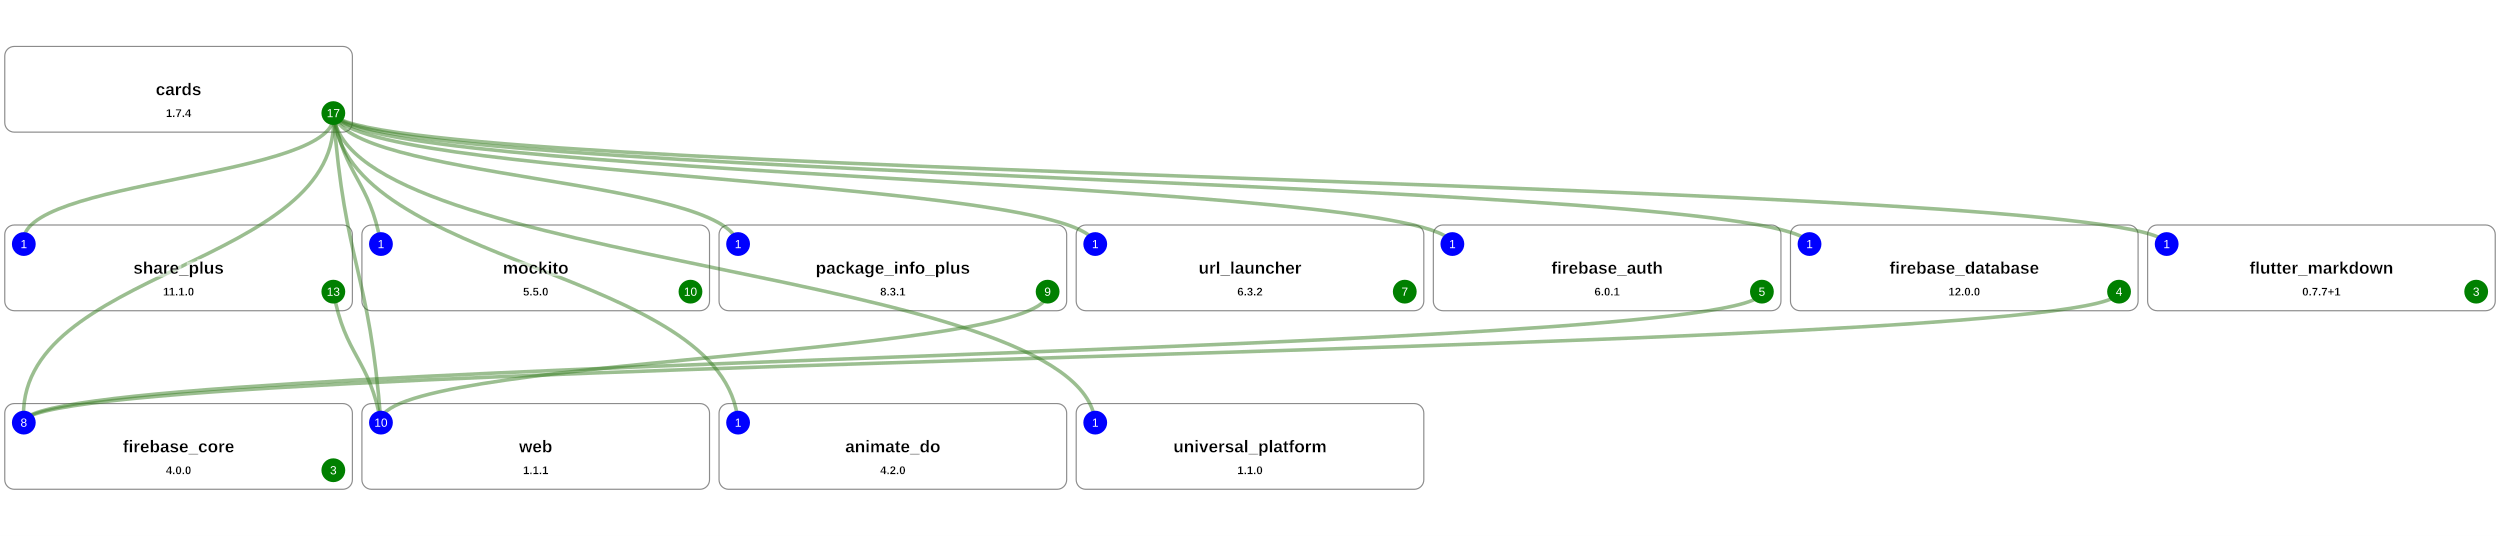
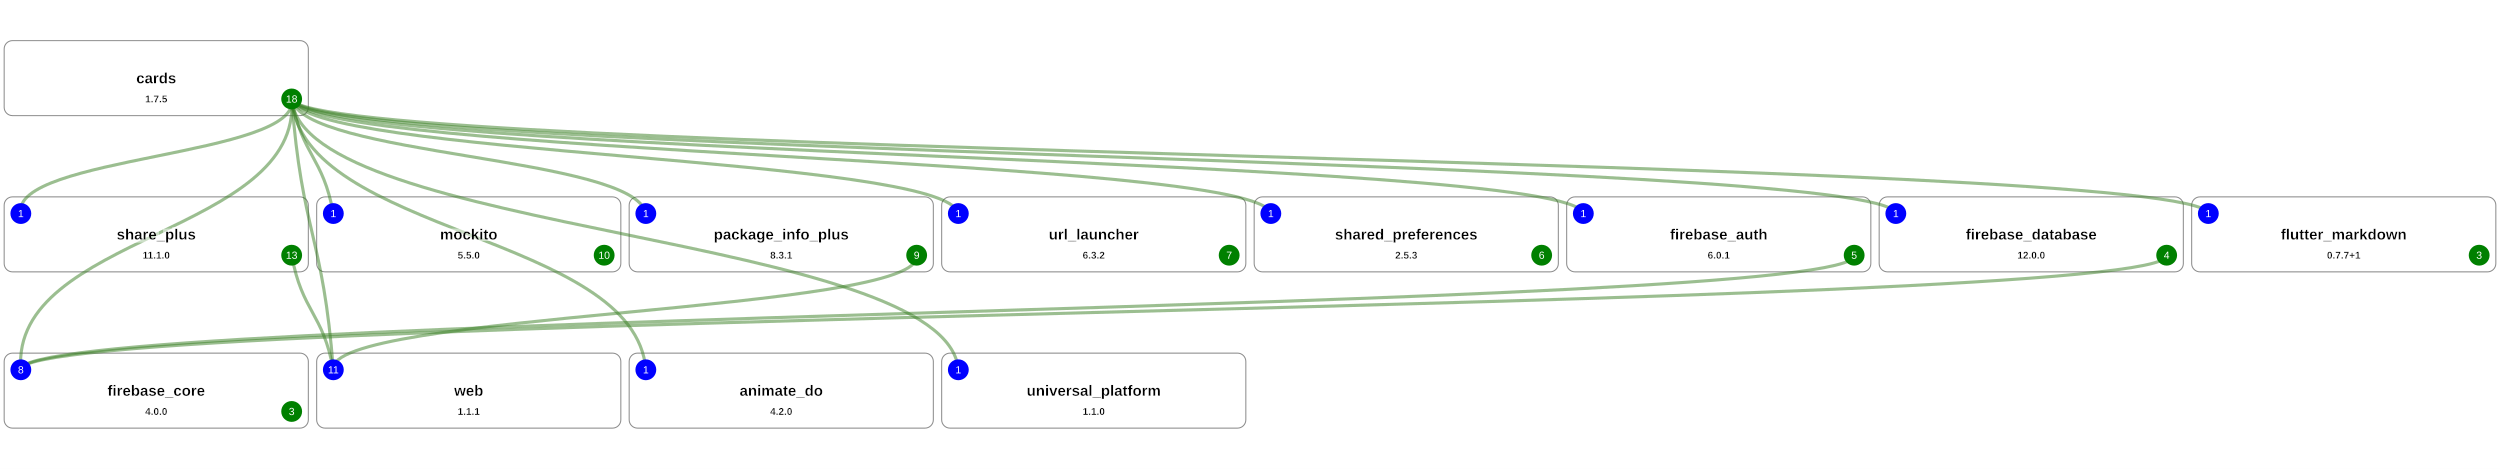
- <svg xmlns="http://www.w3.org/2000/svg" width="2100" height="450" font-family="Arial, Helvetica, sans-serif">
+ <svg xmlns="http://www.w3.org/2000/svg" width="2400" height="450" font-family="Arial, Helvetica, sans-serif">
  <style>
    .layerRectangle {
      stroke: black;
      stroke-dasharray: 5,5;
      fill: url('#layers')
    }
    .layerText {
      fill: purple;
      font-size: 150%;
      filter: url(#outlineWhite);
    }
    .nodeFolder {
      fill: #aaaaaa;
      opacity: 0.3;
      stroke: whitesmoke;
    }
    .nodeFile {
      fill: #ffffff;
      opacity: 0.9;
      stroke: gray;
    }
    .folderName {
      font-size: 180%;
      fill : white;
      font-weight: bolder;
      text-anchor: start;
      letter-spacing : 1px;
      dominant-baseline: hanging;
      filter: url(#shadow);
    }
    .nodeName {
      fill : black;
      font-weight: bold;
      text-anchor: middle;
      dominant-baseline: central;
      filter: url(#outlineWhite);
    }
    .line {
      fill : none;
      stroke-width: 3;
      opacity: 0.5;
    }
    .line:hover {
      stroke-width: 6;
      opacity: 1;
    }
</style>
  <defs id="idSvgDef">
    <linearGradient id="layers" gradientTransform="rotate(90)">
      <stop offset="0%" stop-color="#691872" stop-opacity="0.1" />
      <stop offset="100%" stop-color="#691872" stop-opacity="0.3" />
    </linearGradient>
    <filter id="shadow">
      <feGaussianBlur in="SourceAlpha" stdDeviation="2" />
      <feOffset dx="1" dy="1" result="offsetblur" />
      <feFlood flood-color="black" />
      <feComposite in2="offsetblur" operator="in" />
      <feMerge>
        <feMergeNode />
        <feMergeNode in="SourceGraphic" />
      </feMerge>
    </filter>
    <filter id="outlineWhite">
      <feMorphology in="SourceAlpha" result="DILATED" operator="dilate" radius="2" />
      <feFlood flood-color="white" flood-opacity="0.5" result="WHITE" />
      <feComposite in="WHITE" in2="DILATED" operator="in" result="OUTLINE" />
      <feMerge>
        <feMergeNode in="OUTLINE" />
        <feMergeNode in="SourceGraphic" />
      </feMerge>
    </filter>
    <filter id="outlineBlack">
      <feMorphology in="SourceAlpha" result="DILATED" operator="dilate" radius="2" />
      <feFlood flood-color="black" flood-opacity="0.5" result="BLACK" />
      <feComposite in="BLACK" in2="DILATED" operator="in" result="OUTLINE" />
      <feMerge>
        <feMergeNode in="OUTLINE" />
        <feMergeNode in="SourceGraphic" />
      </feMerge>
    </filter>
    <marker id="lineEnd" viewBox="0 -5 30 10" refX="12" orient="auto">
      <path d="M0,-16L32,0L0,16" fill="#3058FF" opacity="0.67" />
    </marker>
    <marker id="lineStart" viewBox="0 -4 8 8" refX="4" orient="auto">
      <circle cx="4" r="4" fill="#377E22" />
    </marker>
  </defs>
  <rect width="100%" height="100%" fill="white" />
  <rect width="100%" height="100%" fill="white" />
  <g id="Node_cards">
    <rect x="4" y="39" width="292" height="72" rx="8" ry="8" class="nodeFile" />
  </g>
  <g id="Node_animate_do">
    <rect x="604" y="339" width="292" height="72" rx="8" ry="8" class="nodeFile" />
  </g>
  <g id="Node_firebase_auth">
-     <rect x="1204" y="189" width="292" height="72" rx="8" ry="8" class="nodeFile" />
+     <rect x="1504" y="189" width="292" height="72" rx="8" ry="8" class="nodeFile" />
  </g>
  <g id="Node_firebase_core">
    <rect x="4" y="339" width="292" height="72" rx="8" ry="8" class="nodeFile" />
  </g>
  <g id="Node_firebase_database">
-     <rect x="1504" y="189" width="292" height="72" rx="8" ry="8" class="nodeFile" />
+     <rect x="1804" y="189" width="292" height="72" rx="8" ry="8" class="nodeFile" />
  </g>
  <g id="Node_flutter_markdown">
-     <rect x="1804" y="189" width="292" height="72" rx="8" ry="8" class="nodeFile" />
+     <rect x="2104" y="189" width="292" height="72" rx="8" ry="8" class="nodeFile" />
  </g>
  <g id="Node_mockito">
    <rect x="304" y="189" width="292" height="72" rx="8" ry="8" class="nodeFile" />
  </g>
  <g id="Node_package_info_plus">
    <rect x="604" y="189" width="292" height="72" rx="8" ry="8" class="nodeFile" />
  </g>
  <g id="Node_share_plus">
    <rect x="4" y="189" width="292" height="72" rx="8" ry="8" class="nodeFile" />
  </g>
+   <g id="Node_shared_preferences">
+     <rect x="1204" y="189" width="292" height="72" rx="8" ry="8" class="nodeFile" />
+   </g>
  <g id="Node_universal_platform">
    <rect x="904" y="339" width="292" height="72" rx="8" ry="8" class="nodeFile" />
  </g>
  <g id="Node_url_launcher">
    <rect x="904" y="189" width="292" height="72" rx="8" ry="8" class="nodeFile" />
  </g>
  <g id="Node_web">
    <rect x="304" y="339" width="292" height="72" rx="8" ry="8" class="nodeFile" />
  </g>
  <g id="Edges">
    <path class="line" d="M280 95 C 290 225,610 225, 620 355" fill="none" stroke="#377E22">
      </path>
+     <path class="line" d="M280 95 C 290 150,1510 150, 1520 205" fill="none" stroke="#377E22">
+       </path>
+     <path class="line" d="M280 95 C 290 225,10 225, 20 355" fill="none" stroke="#377E22">
+       </path>
+     <path class="line" d="M280 95 C 290 150,1810 150, 1820 205" fill="none" stroke="#377E22">
+       </path>
+     <path class="line" d="M280 95 C 290 150,2110 150, 2120 205" fill="none" stroke="#377E22">
+       </path>
+     <path class="line" d="M280 95 C 290 150,310 150, 320 205" fill="none" stroke="#377E22">
+       </path>
+     <path class="line" d="M280 95 C 290 150,610 150, 620 205" fill="none" stroke="#377E22">
+       </path>
+     <path class="line" d="M280 95 C 290 150,10 150, 20 205" fill="none" stroke="#377E22">
+       </path>
    <path class="line" d="M280 95 C 290 150,1210 150, 1220 205" fill="none" stroke="#377E22">
      </path>
-     <path class="line" d="M280 95 C 290 225,10 225, 20 355" fill="none" stroke="#377E22">
-       </path>
-     <path class="line" d="M280 95 C 290 150,1510 150, 1520 205" fill="none" stroke="#377E22">
-       </path>
-     <path class="line" d="M280 95 C 290 150,1810 150, 1820 205" fill="none" stroke="#377E22">
-       </path>
-     <path class="line" d="M280 95 C 290 150,310 150, 320 205" fill="none" stroke="#377E22">
-       </path>
-     <path class="line" d="M280 95 C 290 150,610 150, 620 205" fill="none" stroke="#377E22">
-       </path>
-     <path class="line" d="M280 95 C 290 150,10 150, 20 205" fill="none" stroke="#377E22">
-       </path>
    <path class="line" d="M280 95 C 290 225,910 225, 920 355" fill="none" stroke="#377E22">
      </path>
    <path class="line" d="M280 95 C 290 150,910 150, 920 205" fill="none" stroke="#377E22">
      </path>
    <path class="line" d="M280 95 C 290 225,310 225, 320 355" fill="none" stroke="#377E22">
      </path>
-     <path class="line" d="M1480 245 C 1490 300,10 300, 20 355" fill="none" stroke="#377E22">
-       </path>
    <path class="line" d="M1780 245 C 1790 300,10 300, 20 355" fill="none" stroke="#377E22">
      </path>
+     <path class="line" d="M2080 245 C 2090 300,10 300, 20 355" fill="none" stroke="#377E22">
+       </path>
    <path class="line" d="M880 245 C 890 300,310 300, 320 355" fill="none" stroke="#377E22">
      </path>
    <path class="line" d="M280 245 C 290 300,310 300, 320 355" fill="none" stroke="#377E22">
      </path>
  </g>
  <g id="Counters_cards">
    <g>
      <circle cx="280" cy="95" r="10" fill="green" />
-       <text x="280" y="95" fill="white" font-size="10" text-anchor="middle" dominant-baseline="central">17</text>
+       <text x="280" y="95" fill="white" font-size="10" text-anchor="middle" dominant-baseline="central">18</text>
    </g>
  </g>
  <g id="Counters_animate_do">
    <g>
      <circle cx="620" cy="355" r="10" fill="blue" />
      <text x="620" y="355" fill="white" font-size="10" text-anchor="middle" dominant-baseline="central">1</text>
    </g>
  </g>
  <g id="Counters_firebase_auth">
    <g>
+       <circle cx="1780" cy="245" r="10" fill="green" />
+       <text x="1780" y="245" fill="white" font-size="10" text-anchor="middle" dominant-baseline="central">5</text>
+     </g>
+     <g>
+       <circle cx="1520" cy="205" r="10" fill="blue" />
+       <text x="1520" y="205" fill="white" font-size="10" text-anchor="middle" dominant-baseline="central">1</text>
+     </g>
+   </g>
+   <g id="Counters_firebase_core">
+     <g>
+       <circle cx="280" cy="395" r="10" fill="green" />
+       <text x="280" y="395" fill="white" font-size="10" text-anchor="middle" dominant-baseline="central">3</text>
+     </g>
+     <g>
+       <circle cx="20" cy="355" r="10" fill="blue" />
+       <text x="20" y="355" fill="white" font-size="10" text-anchor="middle" dominant-baseline="central">8</text>
+     </g>
+   </g>
+   <g id="Counters_firebase_database">
+     <g>
+       <circle cx="2080" cy="245" r="10" fill="green" />
+       <text x="2080" y="245" fill="white" font-size="10" text-anchor="middle" dominant-baseline="central">4</text>
+     </g>
+     <g>
+       <circle cx="1820" cy="205" r="10" fill="blue" />
+       <text x="1820" y="205" fill="white" font-size="10" text-anchor="middle" dominant-baseline="central">1</text>
+     </g>
+   </g>
+   <g id="Counters_flutter_markdown">
+     <g>
+       <circle cx="2380" cy="245" r="10" fill="green" />
+       <text x="2380" y="245" fill="white" font-size="10" text-anchor="middle" dominant-baseline="central">3</text>
+     </g>
+     <g>
+       <circle cx="2120" cy="205" r="10" fill="blue" />
+       <text x="2120" y="205" fill="white" font-size="10" text-anchor="middle" dominant-baseline="central">1</text>
+     </g>
+   </g>
+   <g id="Counters_mockito">
+     <g>
+       <circle cx="580" cy="245" r="10" fill="green" />
+       <text x="580" y="245" fill="white" font-size="10" text-anchor="middle" dominant-baseline="central">10</text>
+     </g>
+     <g>
+       <circle cx="320" cy="205" r="10" fill="blue" />
+       <text x="320" y="205" fill="white" font-size="10" text-anchor="middle" dominant-baseline="central">1</text>
+     </g>
+   </g>
+   <g id="Counters_package_info_plus">
+     <g>
+       <circle cx="880" cy="245" r="10" fill="green" />
+       <text x="880" y="245" fill="white" font-size="10" text-anchor="middle" dominant-baseline="central">9</text>
+     </g>
+     <g>
+       <circle cx="620" cy="205" r="10" fill="blue" />
+       <text x="620" y="205" fill="white" font-size="10" text-anchor="middle" dominant-baseline="central">1</text>
+     </g>
+   </g>
+   <g id="Counters_share_plus">
+     <g>
+       <circle cx="280" cy="245" r="10" fill="green" />
+       <text x="280" y="245" fill="white" font-size="10" text-anchor="middle" dominant-baseline="central">13</text>
+     </g>
+     <g>
+       <circle cx="20" cy="205" r="10" fill="blue" />
+       <text x="20" y="205" fill="white" font-size="10" text-anchor="middle" dominant-baseline="central">1</text>
+     </g>
+   </g>
+   <g id="Counters_shared_preferences">
+     <g>
      <circle cx="1480" cy="245" r="10" fill="green" />
-       <text x="1480" y="245" fill="white" font-size="10" text-anchor="middle" dominant-baseline="central">5</text>
+       <text x="1480" y="245" fill="white" font-size="10" text-anchor="middle" dominant-baseline="central">6</text>
    </g>
    <g>
      <circle cx="1220" cy="205" r="10" fill="blue" />
      <text x="1220" y="205" fill="white" font-size="10" text-anchor="middle" dominant-baseline="central">1</text>
    </g>
  </g>
-   <g id="Counters_firebase_core">
-     <g>
-       <circle cx="280" cy="395" r="10" fill="green" />
-       <text x="280" y="395" fill="white" font-size="10" text-anchor="middle" dominant-baseline="central">3</text>
-     </g>
-     <g>
-       <circle cx="20" cy="355" r="10" fill="blue" />
-       <text x="20" y="355" fill="white" font-size="10" text-anchor="middle" dominant-baseline="central">8</text>
-     </g>
-   </g>
-   <g id="Counters_firebase_database">
-     <g>
-       <circle cx="1780" cy="245" r="10" fill="green" />
-       <text x="1780" y="245" fill="white" font-size="10" text-anchor="middle" dominant-baseline="central">4</text>
-     </g>
-     <g>
-       <circle cx="1520" cy="205" r="10" fill="blue" />
-       <text x="1520" y="205" fill="white" font-size="10" text-anchor="middle" dominant-baseline="central">1</text>
-     </g>
-   </g>
-   <g id="Counters_flutter_markdown">
-     <g>
-       <circle cx="2080" cy="245" r="10" fill="green" />
-       <text x="2080" y="245" fill="white" font-size="10" text-anchor="middle" dominant-baseline="central">3</text>
-     </g>
-     <g>
-       <circle cx="1820" cy="205" r="10" fill="blue" />
-       <text x="1820" y="205" fill="white" font-size="10" text-anchor="middle" dominant-baseline="central">1</text>
-     </g>
-   </g>
-   <g id="Counters_mockito">
-     <g>
-       <circle cx="580" cy="245" r="10" fill="green" />
-       <text x="580" y="245" fill="white" font-size="10" text-anchor="middle" dominant-baseline="central">10</text>
-     </g>
-     <g>
-       <circle cx="320" cy="205" r="10" fill="blue" />
-       <text x="320" y="205" fill="white" font-size="10" text-anchor="middle" dominant-baseline="central">1</text>
-     </g>
-   </g>
-   <g id="Counters_package_info_plus">
-     <g>
-       <circle cx="880" cy="245" r="10" fill="green" />
-       <text x="880" y="245" fill="white" font-size="10" text-anchor="middle" dominant-baseline="central">9</text>
-     </g>
-     <g>
-       <circle cx="620" cy="205" r="10" fill="blue" />
-       <text x="620" y="205" fill="white" font-size="10" text-anchor="middle" dominant-baseline="central">1</text>
-     </g>
-   </g>
-   <g id="Counters_share_plus">
-     <g>
-       <circle cx="280" cy="245" r="10" fill="green" />
-       <text x="280" y="245" fill="white" font-size="10" text-anchor="middle" dominant-baseline="central">13</text>
-     </g>
-     <g>
-       <circle cx="20" cy="205" r="10" fill="blue" />
-       <text x="20" y="205" fill="white" font-size="10" text-anchor="middle" dominant-baseline="central">1</text>
-     </g>
-   </g>
  <g id="Counters_universal_platform">
    <g>
      <circle cx="920" cy="355" r="10" fill="blue" />
      <text x="920" y="355" fill="white" font-size="10" text-anchor="middle" dominant-baseline="central">1</text>
    </g>
  </g>
  <g id="Counters_url_launcher">
    <g>
      <circle cx="1180" cy="245" r="10" fill="green" />
      <text x="1180" y="245" fill="white" font-size="10" text-anchor="middle" dominant-baseline="central">7</text>
    </g>
    <g>
      <circle cx="920" cy="205" r="10" fill="blue" />
      <text x="920" y="205" fill="white" font-size="10" text-anchor="middle" dominant-baseline="central">1</text>
    </g>
  </g>
  <g id="Counters_web">
    <g>
      <circle cx="320" cy="355" r="10" fill="blue" />
-       <text x="320" y="355" fill="white" font-size="10" text-anchor="middle" dominant-baseline="central">10</text>
+       <text x="320" y="355" fill="white" font-size="10" text-anchor="middle" dominant-baseline="central">11</text>
    </g>
  </g>
  <g id="Labels_cards">
    <text class="nodeName" x="150" y="75" font-size="120%">cards</text>
-     <text class="nodeName" x="150" y="95" font-size="80%">1.7.4</text>
+     <text class="nodeName" x="150" y="95" font-size="80%">1.7.5</text>
  </g>
  <g id="Labels_animate_do">
    <text class="nodeName" x="750" y="375" font-size="120%">animate_do</text>
    <text class="nodeName" x="750" y="395" font-size="80%">4.2.0</text>
  </g>
  <g id="Labels_firebase_auth">
-     <text class="nodeName" x="1350" y="225" font-size="120%">firebase_auth</text>
-     <text class="nodeName" x="1350" y="245" font-size="80%">6.0.1</text>
+     <text class="nodeName" x="1650" y="225" font-size="120%">firebase_auth</text>
+     <text class="nodeName" x="1650" y="245" font-size="80%">6.0.1</text>
  </g>
  <g id="Labels_firebase_core">
    <text class="nodeName" x="150" y="375" font-size="120%">firebase_core</text>
    <text class="nodeName" x="150" y="395" font-size="80%">4.0.0</text>
  </g>
  <g id="Labels_firebase_database">
-     <text class="nodeName" x="1650" y="225" font-size="120%">firebase_database</text>
-     <text class="nodeName" x="1650" y="245" font-size="80%">12.0.0</text>
+     <text class="nodeName" x="1950" y="225" font-size="120%">firebase_database</text>
+     <text class="nodeName" x="1950" y="245" font-size="80%">12.0.0</text>
  </g>
  <g id="Labels_flutter_markdown">
-     <text class="nodeName" x="1950" y="225" font-size="120%">flutter_markdown</text>
-     <text class="nodeName" x="1950" y="245" font-size="80%">0.7.7+1</text>
+     <text class="nodeName" x="2250" y="225" font-size="120%">flutter_markdown</text>
+     <text class="nodeName" x="2250" y="245" font-size="80%">0.7.7+1</text>
  </g>
  <g id="Labels_mockito">
    <text class="nodeName" x="450" y="225" font-size="120%">mockito</text>
    <text class="nodeName" x="450" y="245" font-size="80%">5.5.0</text>
  </g>
  <g id="Labels_package_info_plus">
    <text class="nodeName" x="750" y="225" font-size="120%">package_info_plus</text>
    <text class="nodeName" x="750" y="245" font-size="80%">8.3.1</text>
  </g>
  <g id="Labels_share_plus">
    <text class="nodeName" x="150" y="225" font-size="120%">share_plus</text>
    <text class="nodeName" x="150" y="245" font-size="80%">11.1.0</text>
  </g>
+   <g id="Labels_shared_preferences">
+     <text class="nodeName" x="1350" y="225" font-size="120%">shared_preferences</text>
+     <text class="nodeName" x="1350" y="245" font-size="80%">2.5.3</text>
+   </g>
  <g id="Labels_universal_platform">
    <text class="nodeName" x="1050" y="375" font-size="120%">universal_platform</text>
    <text class="nodeName" x="1050" y="395" font-size="80%">1.1.0</text>
  </g>
  <g id="Labels_url_launcher">
    <text class="nodeName" x="1050" y="225" font-size="120%">url_launcher</text>
    <text class="nodeName" x="1050" y="245" font-size="80%">6.3.2</text>
  </g>
  <g id="Labels_web">
    <text class="nodeName" x="450" y="375" font-size="120%">web</text>
    <text class="nodeName" x="450" y="395" font-size="80%">1.1.1</text>
  </g>
</svg>
